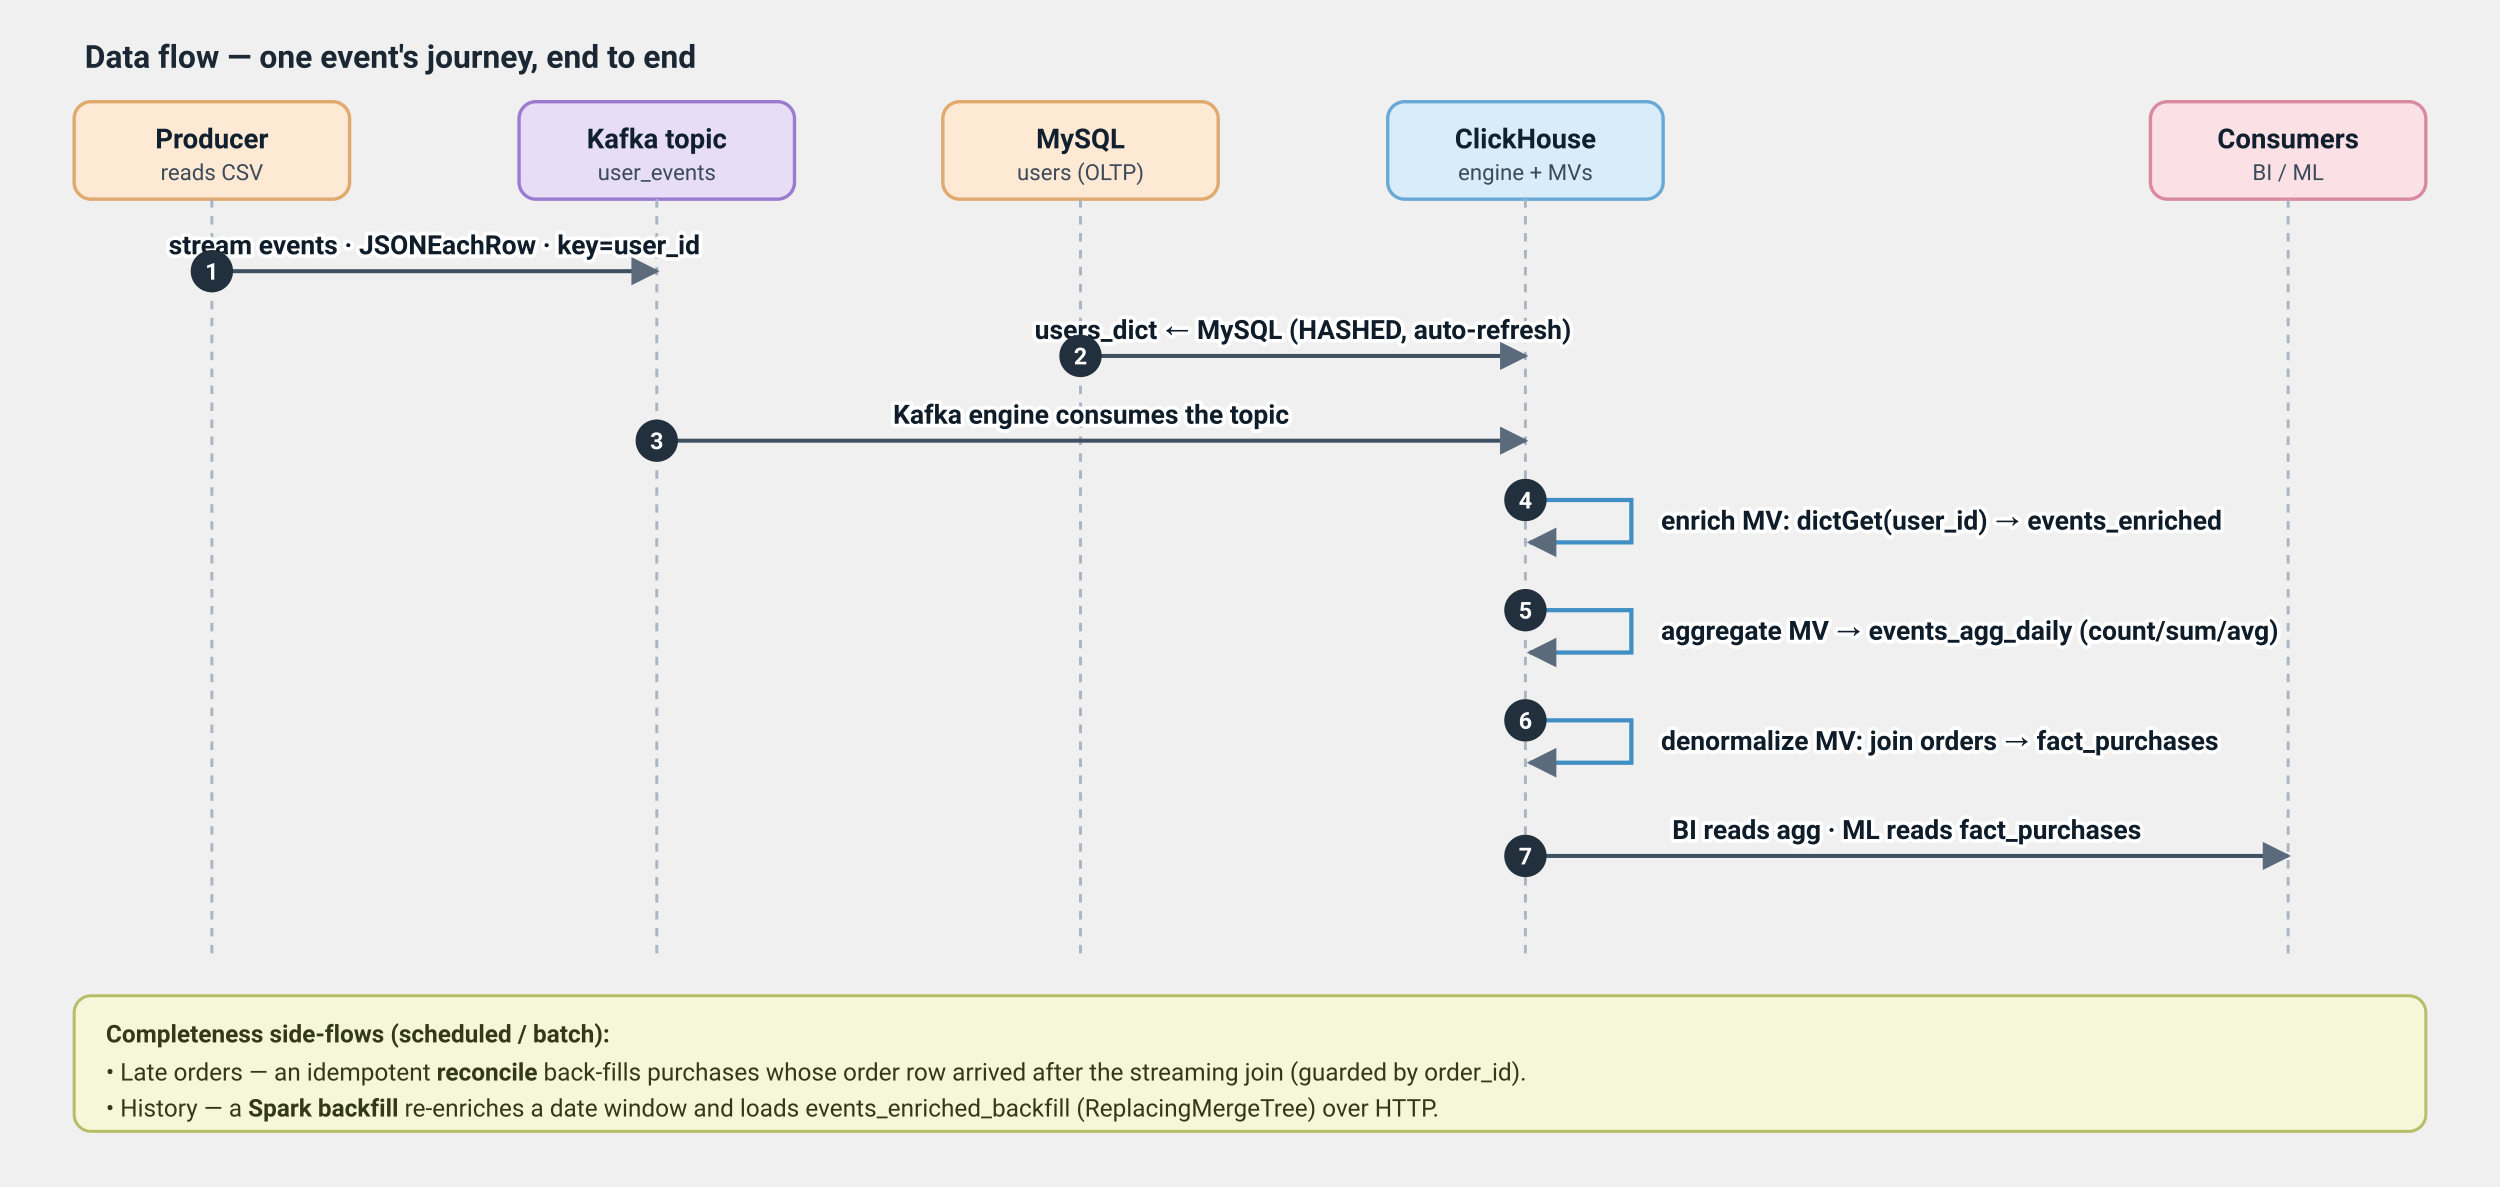
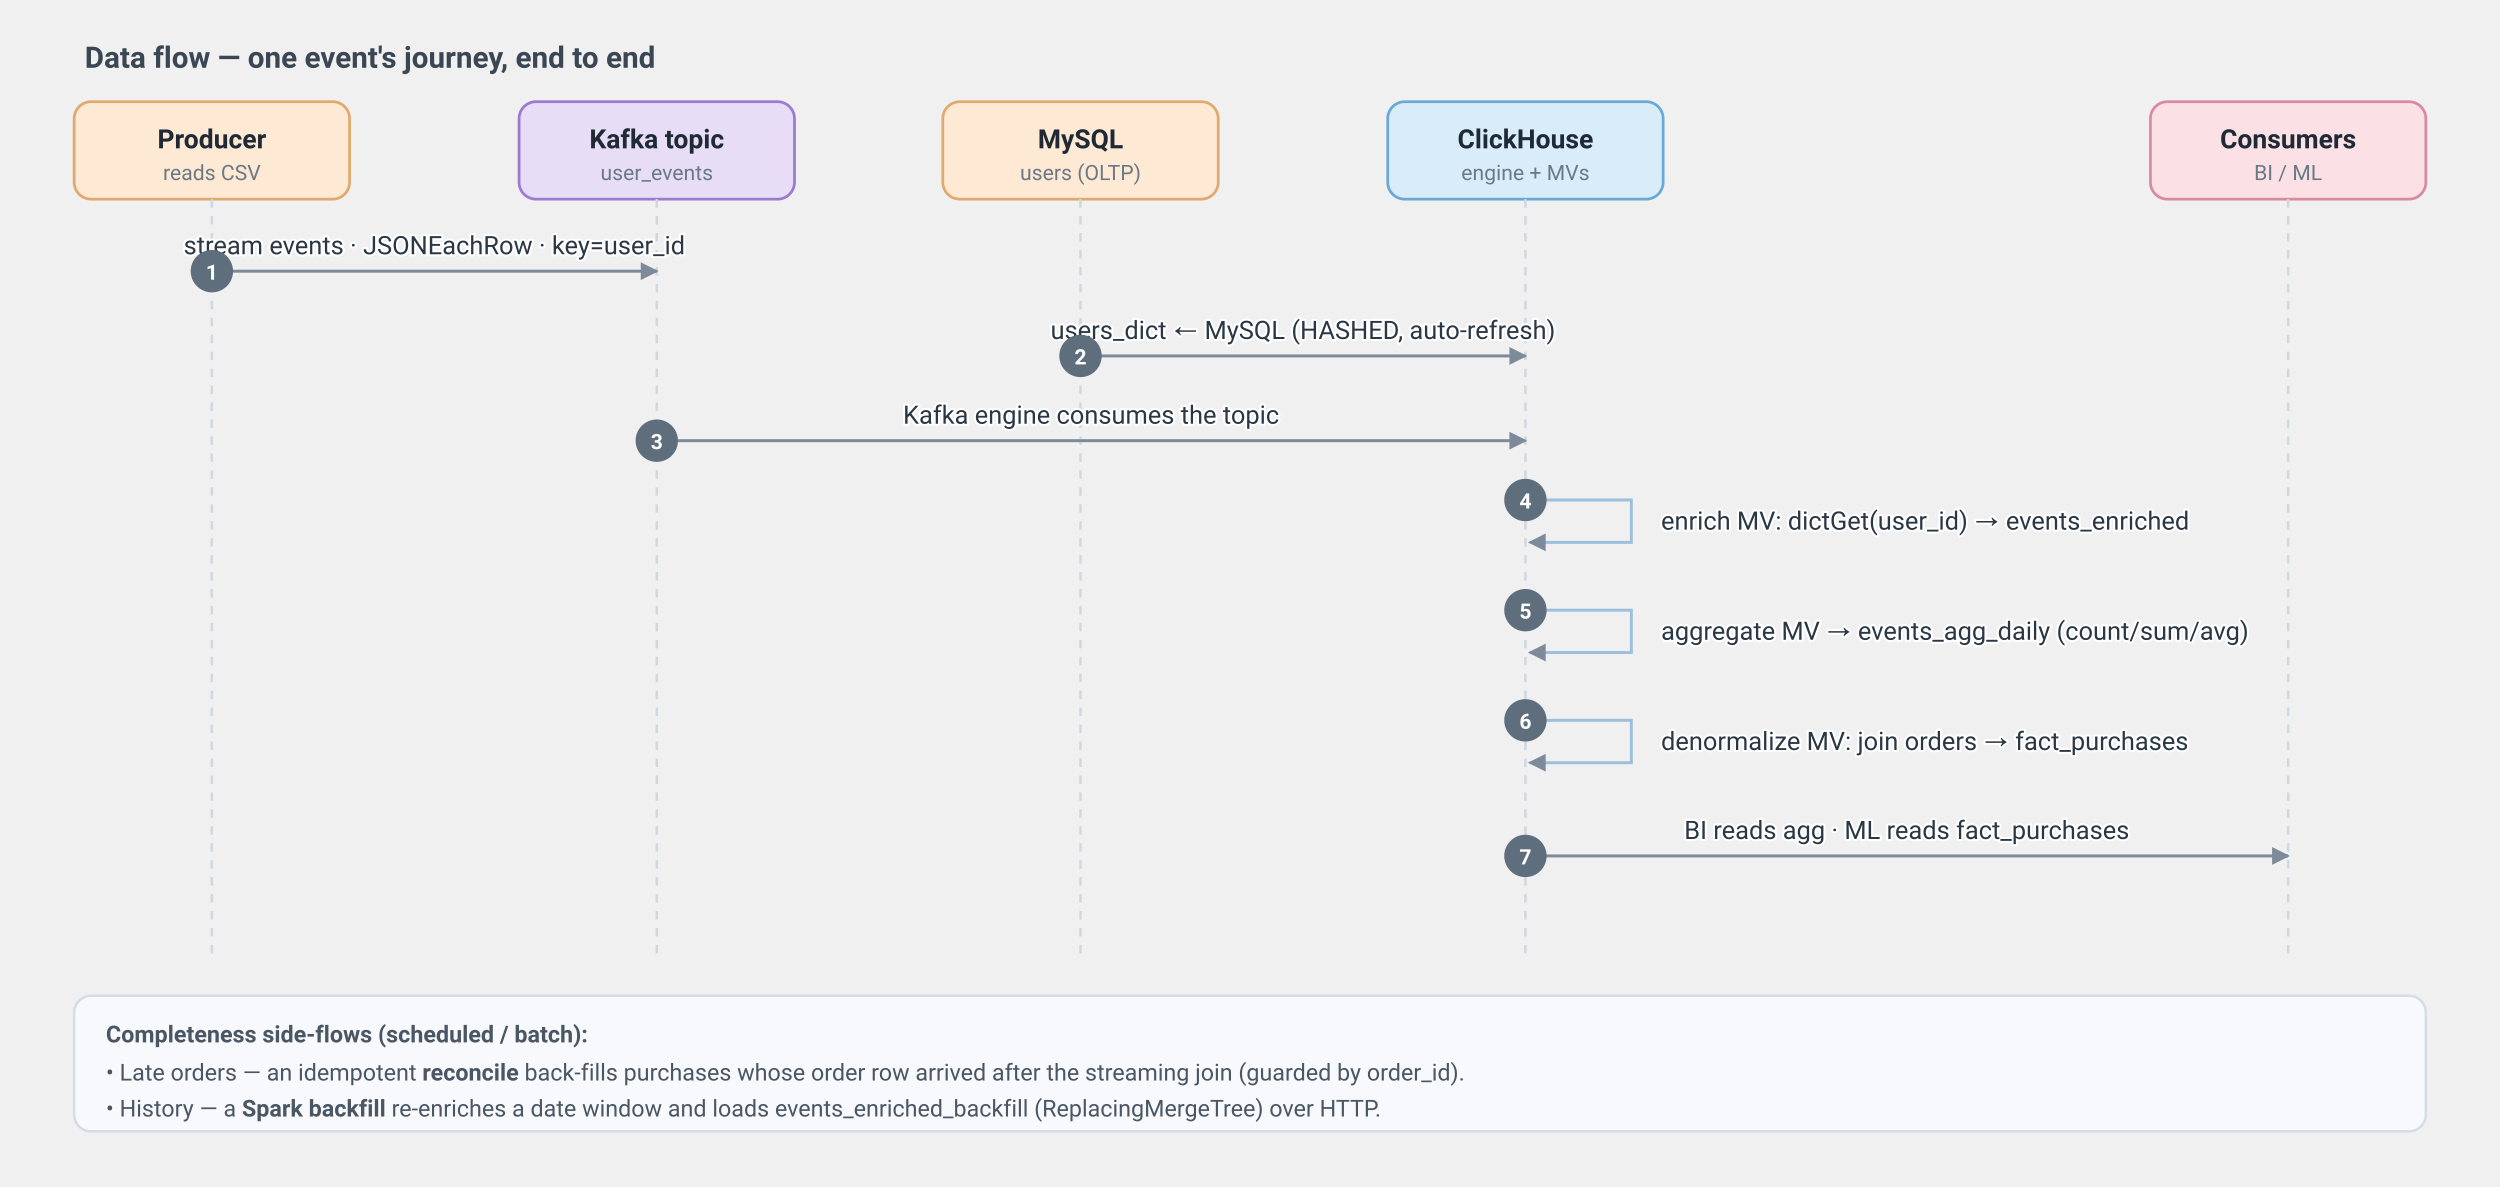
<svg xmlns="http://www.w3.org/2000/svg" viewBox="0 0 1180 560" font-family="-apple-system,Segoe UI,Roboto,Helvetica,Arial,sans-serif">
  <defs>
-     <marker id="a" viewBox="0 0 10 10" refX="9" refY="5" markerWidth="7" markerHeight="7" orient="auto-start-reverse">
-       <path d="M0,0 L10,5 L0,10 z" fill="#5b6b7b" />
+     <marker id="a" viewBox="0 0 10 10" refX="9" refY="5" markerWidth="6" markerHeight="6" orient="auto-start-reverse">
+       <path d="M0,0 L10,5 L0,10 z" fill="#7c8a99" />
    </marker>
    <style>
-       .hdr{rx:8;stroke-width:1.6;}
+       .hdr{rx:8;stroke-width:1.3;}
      .src{fill:#fde9d4;stroke:#e0a96d;}
      .kafka{fill:#e7ddf6;stroke:#9b7bd0;}
      .ch{fill:#d8ecf9;stroke:#6aa9d6;}
      .out{fill:#fbe0e6;stroke:#d98aa0;}
-       .hname{font-size:13px;fill:#11202e;font-weight:700;}
-       .hsub{font-size:10.5px;fill:#3c4a59;}
-       .life{stroke:#aab6c4;stroke-width:1.4;stroke-dasharray:4 4;}
-       .msg{stroke:#3f5060;stroke-width:1.9;fill:none;}
-       /* white halo so labels stay legible where they cross lifelines/arrows */
-       .mlbl{font-size:12.5px;fill:#0f1d2a;font-weight:600;
-             paint-order:stroke;stroke:#ffffff;stroke-width:3.5px;stroke-linejoin:round;}
-       .self{stroke:#3f8fc4;stroke-width:2;fill:none;}
-       .badge{fill:#22303d;}
-       .bnum{fill:#fff;font-size:11px;font-weight:700;}
-       .title{fill:#1b2733;font-size:15px;font-weight:700;}
-       .note{fill:#f4f7d8;stroke:#b6bd66;stroke-width:1.4;rx:8;}
-       .ntxt{font-size:11.5px;fill:#33381a;}
+       .hname{font-size:12.5px;fill:#1f2a36;font-weight:600;}
+       .hsub{font-size:10px;fill:#6b7886;}
+       .life{stroke:#cfd8e1;stroke-width:1.2;stroke-dasharray:4 4;}
+       .msg{stroke:#7c8a99;stroke-width:1.4;fill:none;}
+       /* subtle white halo keeps labels legible where they cross lifelines */
+       .mlbl{font-size:12px;fill:#2a3744;
+             paint-order:stroke;stroke:#ffffff;stroke-width:2px;stroke-linejoin:round;}
+       .self{stroke:#9cc0db;stroke-width:1.4;fill:none;}
+       .badge{fill:#5f6e7d;}
+       .bnum{fill:#fff;font-size:10px;font-weight:700;}
+       .title{fill:#3a4654;font-size:14px;font-weight:600;}
+       .note{fill:#f7f9fc;stroke:#d4dde6;stroke-width:1.2;rx:8;}
+       .ntxt{font-size:11px;fill:#4a5663;}
    </style>
  </defs>
  <text class="title" x="40" y="32">Data flow — one event's journey, end to end</text>
  <rect class="hdr src" x="35" y="48" width="130" height="46" />
  <text class="hname" x="100" y="70" text-anchor="middle">Producer</text>
  <text class="hsub" x="100" y="85" text-anchor="middle">reads CSV</text>
  <rect class="hdr kafka" x="245" y="48" width="130" height="46" />
  <text class="hname" x="310" y="70" text-anchor="middle">Kafka topic</text>
  <text class="hsub" x="310" y="85" text-anchor="middle">user_events</text>
  <rect class="hdr src" x="445" y="48" width="130" height="46" />
  <text class="hname" x="510" y="70" text-anchor="middle">MySQL</text>
  <text class="hsub" x="510" y="85" text-anchor="middle">users (OLTP)</text>
  <rect class="hdr ch" x="655" y="48" width="130" height="46" />
  <text class="hname" x="720" y="70" text-anchor="middle">ClickHouse</text>
  <text class="hsub" x="720" y="85" text-anchor="middle">engine + MVs</text>
  <rect class="hdr out" x="1015" y="48" width="130" height="46" />
  <text class="hname" x="1080" y="70" text-anchor="middle">Consumers</text>
  <text class="hsub" x="1080" y="85" text-anchor="middle">BI / ML</text>
  <line class="life" x1="100" y1="94" x2="100" y2="452" />
  <line class="life" x1="310" y1="94" x2="310" y2="452" />
  <line class="life" x1="510" y1="94" x2="510" y2="452" />
  <line class="life" x1="720" y1="94" x2="720" y2="452" />
  <line class="life" x1="1080" y1="94" x2="1080" y2="452" />
  <text class="mlbl" x="205" y="120" text-anchor="middle">stream events · JSONEachRow · key=user_id</text>
  <line class="msg" x1="100" y1="128" x2="310" y2="128" marker-end="url(#a)" />
  <circle class="badge" cx="100" cy="128" r="10" />
  <text class="bnum" x="100" y="132" text-anchor="middle">1</text>
  <text class="mlbl" x="615" y="160" text-anchor="middle">users_dict ← MySQL (HASHED, auto-refresh)</text>
  <line class="msg" x1="510" y1="168" x2="720" y2="168" marker-end="url(#a)" />
  <circle class="badge" cx="510" cy="168" r="10" />
  <text class="bnum" x="510" y="172" text-anchor="middle">2</text>
  <text class="mlbl" x="515" y="200" text-anchor="middle">Kafka engine consumes the topic</text>
  <line class="msg" x1="310" y1="208" x2="720" y2="208" marker-end="url(#a)" />
  <circle class="badge" cx="310" cy="208" r="10" />
  <text class="bnum" x="310" y="212" text-anchor="middle">3</text>
  <path class="self" d="M720,236 H770 V256 H722" marker-end="url(#a)" />
  <circle class="badge" cx="720" cy="236" r="10" />
  <text class="bnum" x="720" y="240" text-anchor="middle">4</text>
  <text class="mlbl" x="784" y="250">enrich MV: dictGet(user_id) → events_enriched</text>
  <path class="self" d="M720,288 H770 V308 H722" marker-end="url(#a)" />
  <circle class="badge" cx="720" cy="288" r="10" />
  <text class="bnum" x="720" y="292" text-anchor="middle">5</text>
  <text class="mlbl" x="784" y="302">aggregate MV → events_agg_daily (count/sum/avg)</text>
  <path class="self" d="M720,340 H770 V360 H722" marker-end="url(#a)" />
  <circle class="badge" cx="720" cy="340" r="10" />
  <text class="bnum" x="720" y="344" text-anchor="middle">6</text>
  <text class="mlbl" x="784" y="354">denormalize MV: join orders → fact_purchases</text>
  <text class="mlbl" x="900" y="396" text-anchor="middle">BI reads agg · ML reads fact_purchases</text>
  <line class="msg" x1="720" y1="404" x2="1080" y2="404" marker-end="url(#a)" />
  <circle class="badge" cx="720" cy="404" r="10" />
  <text class="bnum" x="720" y="408" text-anchor="middle">7</text>
  <rect class="note" x="35" y="470" width="1110" height="64" />
  <text class="ntxt" x="50" y="492" font-weight="700">Completeness side-flows (scheduled / batch):</text>
  <text class="ntxt" x="50" y="510">• Late orders — an idempotent <tspan font-weight="700">reconcile</tspan> back-fills purchases whose order row arrived after the streaming join (guarded by order_id).</text>
  <text class="ntxt" x="50" y="527">• History — a <tspan font-weight="700">Spark backfill</tspan> re-enriches a date window and loads events_enriched_backfill (ReplacingMergeTree) over HTTP.</text>
</svg>
